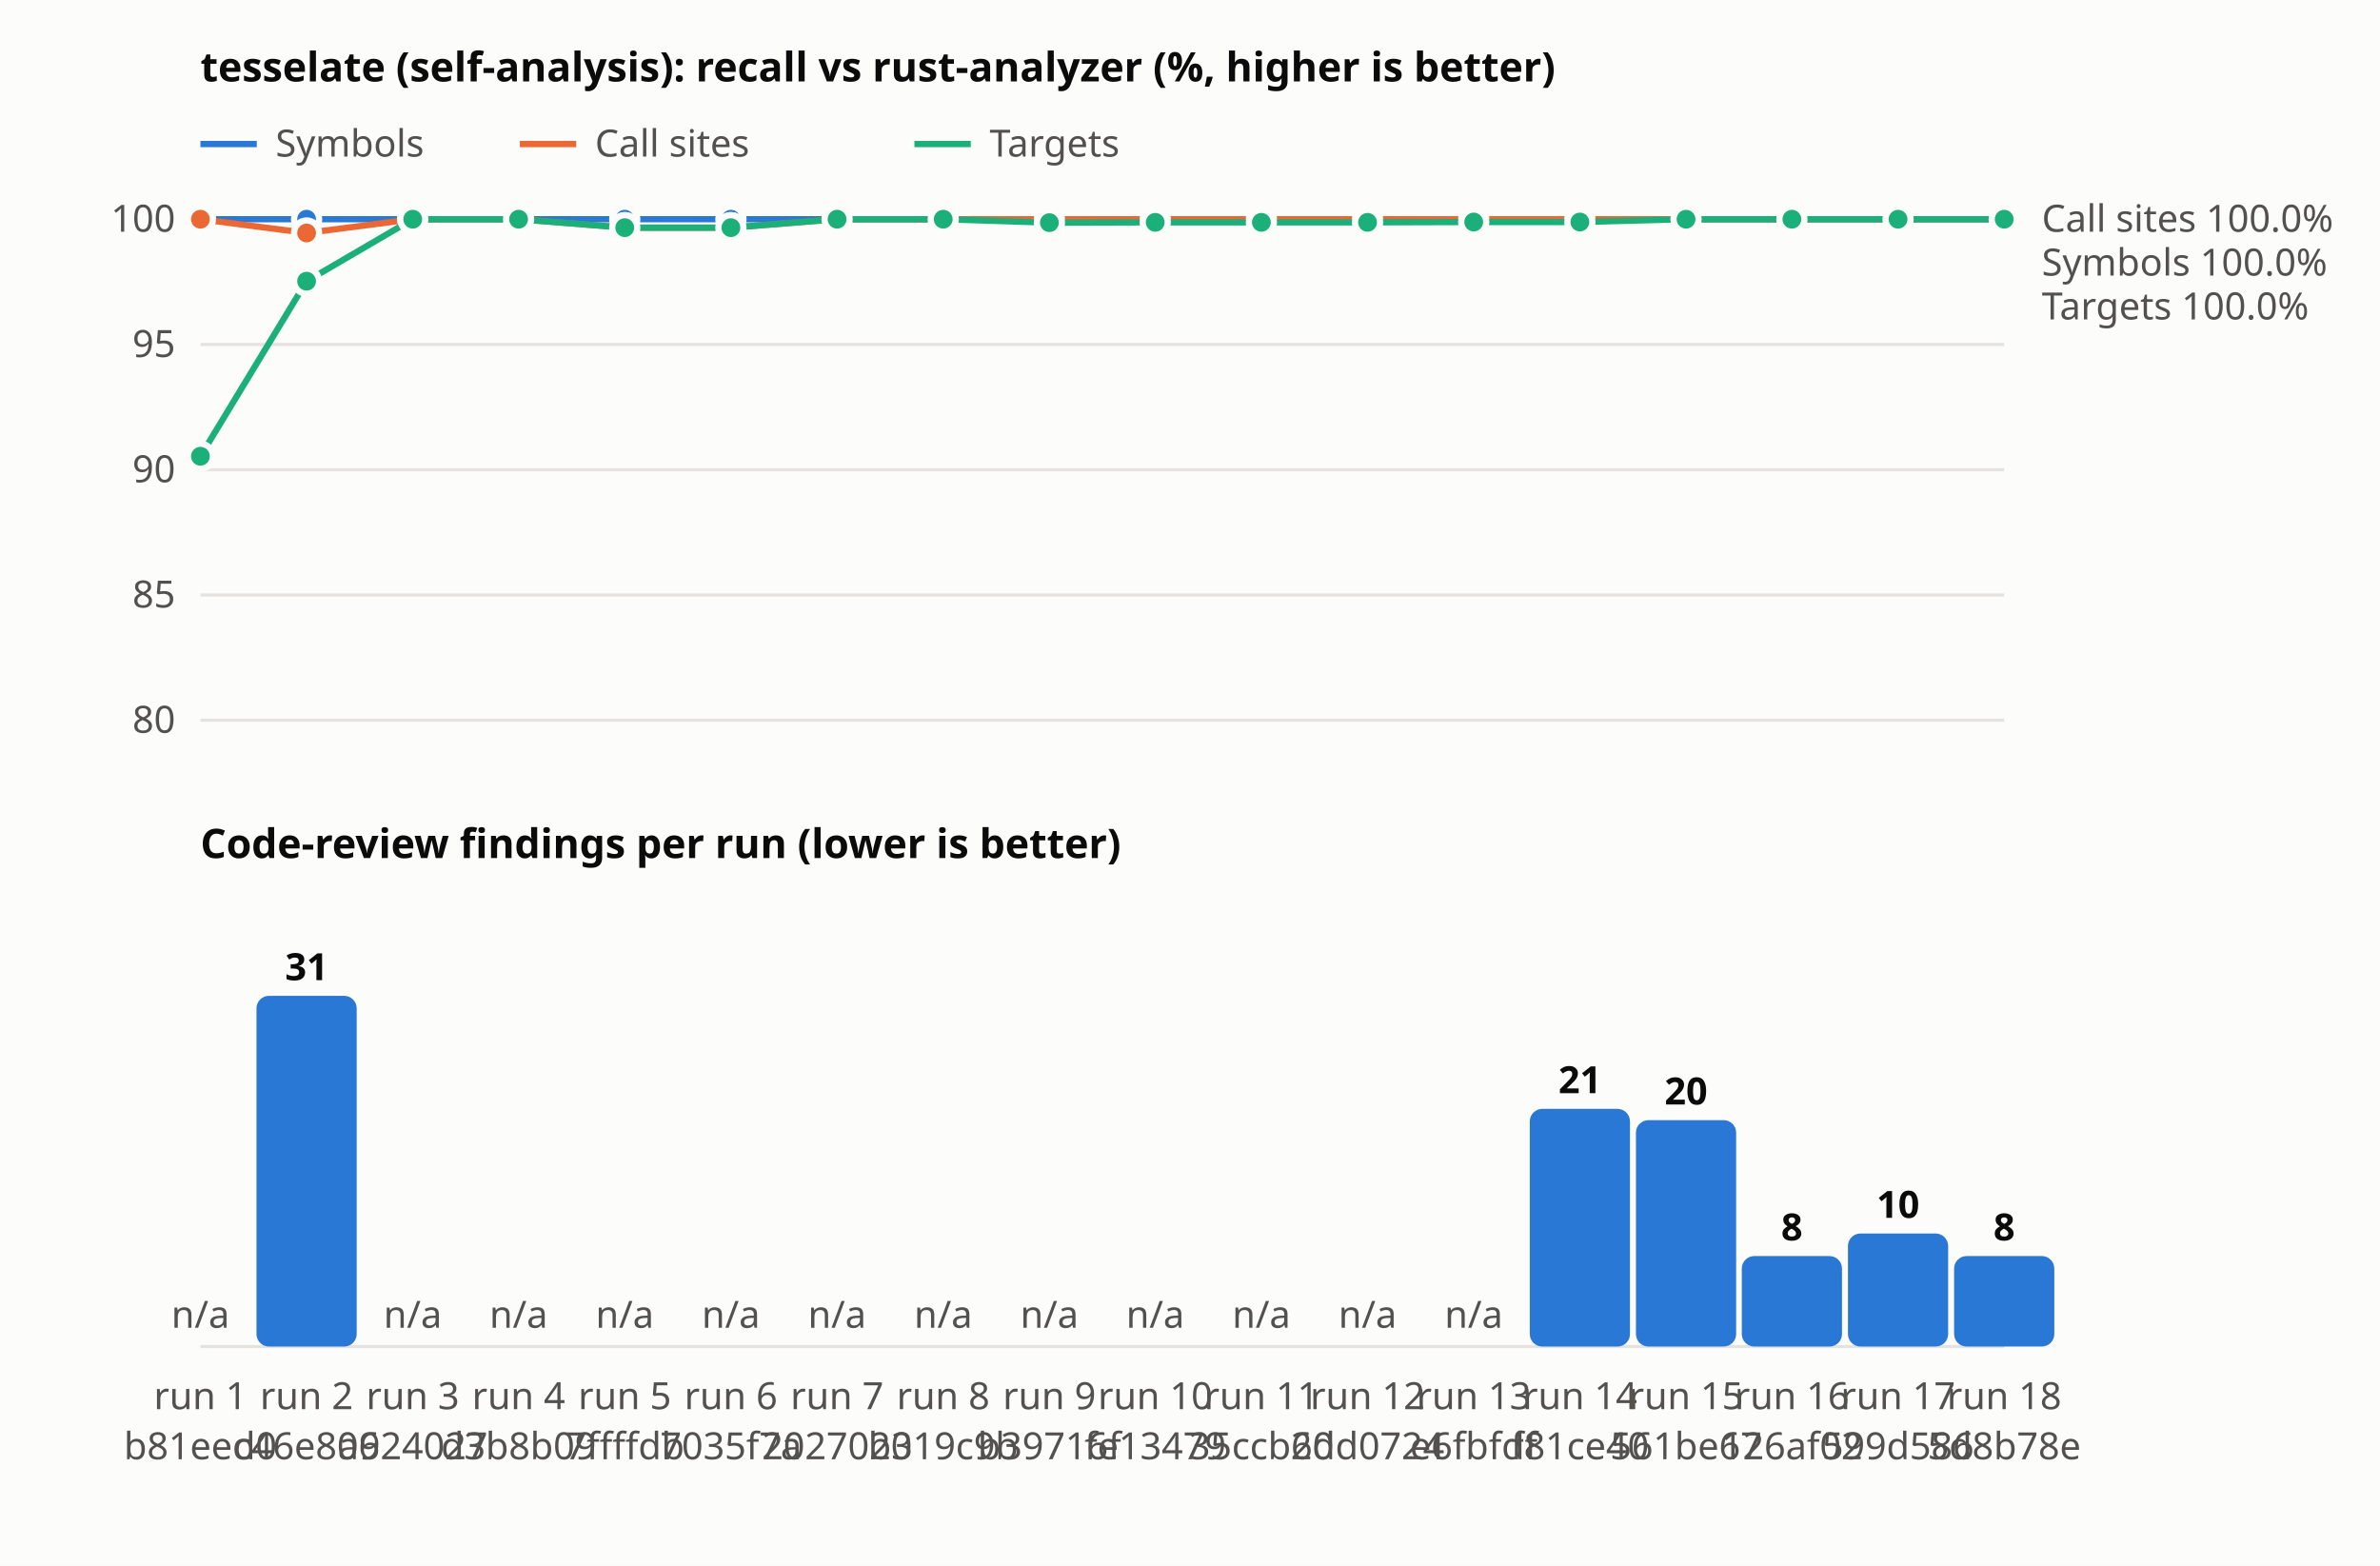
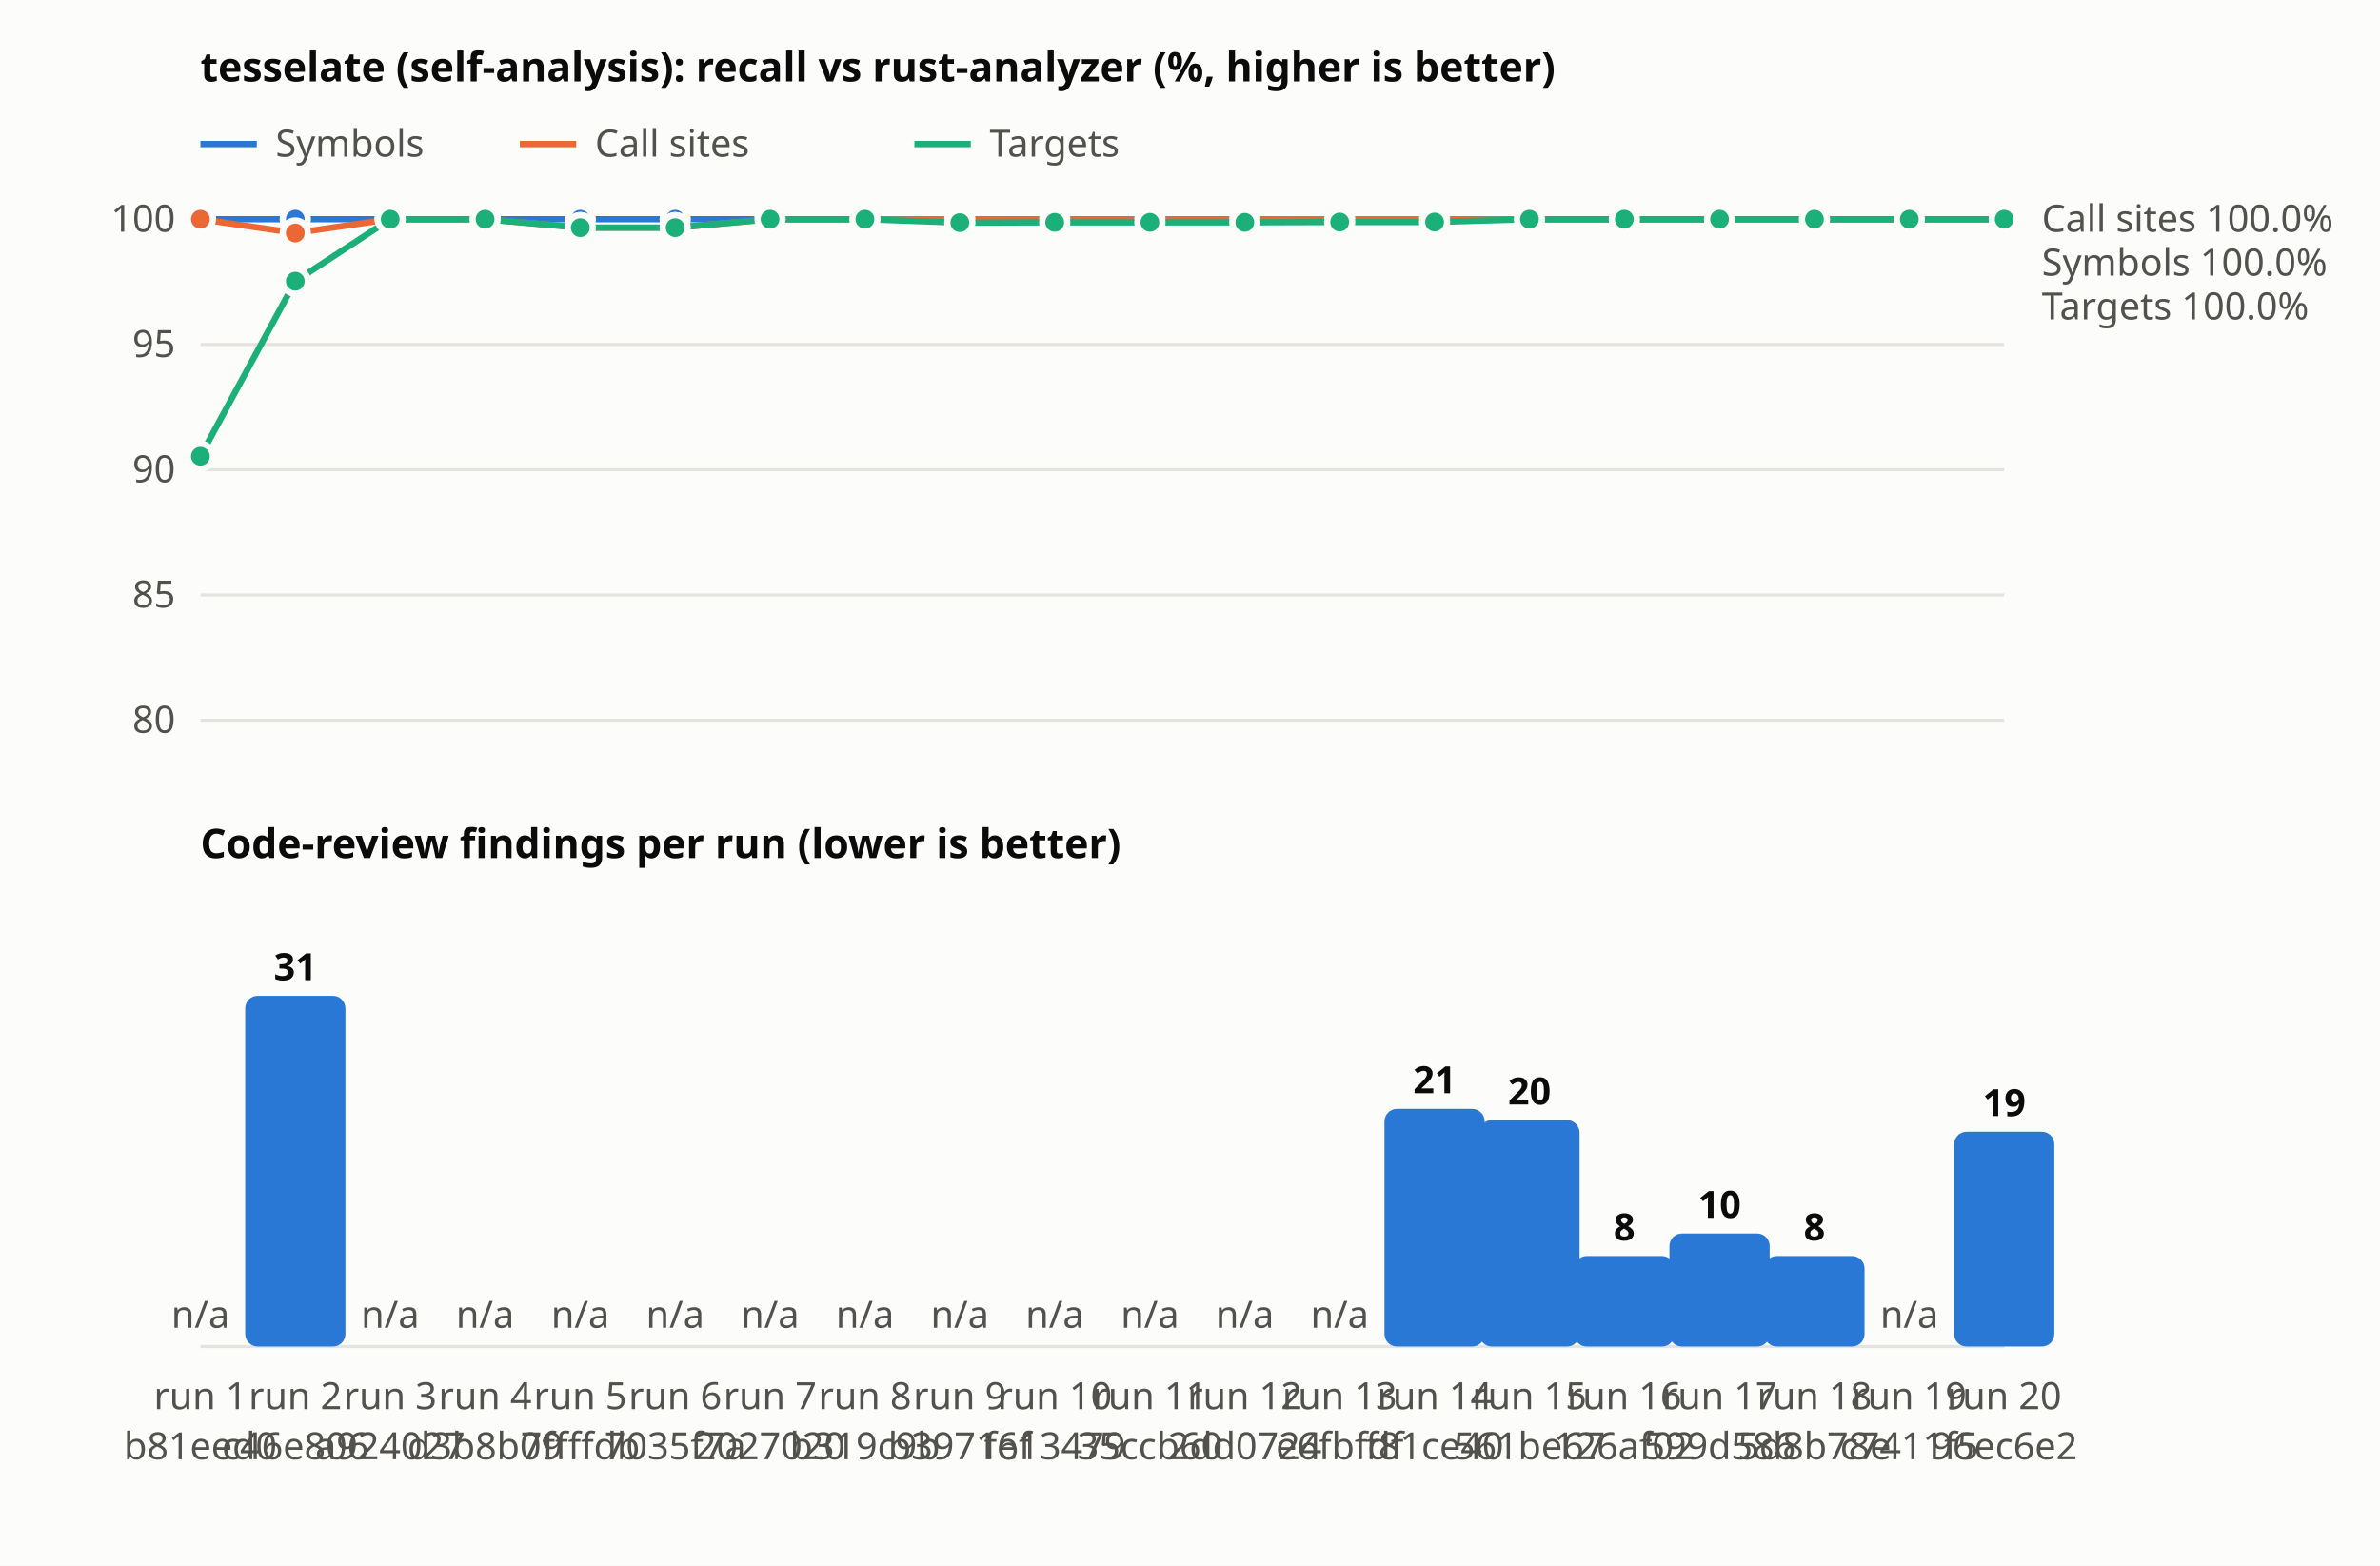
<svg xmlns="http://www.w3.org/2000/svg" viewBox="0 0 760 500" width="760" height="500" role="img" aria-labelledby="t d">
  <style>
.bg{fill:#fcfcfb} text{font:12px system-ui,sans-serif;fill:#52514e} .h{font-weight:600;fill:#0b0b0b;font-size:13px}
.v{fill:#0b0b0b;font-weight:600} .grid{stroke:#e4e3df;stroke-width:1} .ln{fill:none;stroke-width:2;stroke-linejoin:round}
.s1{stroke:#2a78d6} .s2{stroke:#eb6834} .s3{stroke:#1baf7a}
.d1{fill:#2a78d6} .d2{fill:#eb6834} .d3{fill:#1baf7a} .dot{stroke:#fcfcfb;stroke-width:2} .bar{fill:#2a78d6}
@media (prefers-color-scheme:dark){.bg{fill:#1a1a19} text{fill:#c3c2b7} .h,.v{fill:#fff} .grid{stroke:#34332f}
.s1{stroke:#3987e5} .s2{stroke:#d95926} .s3{stroke:#199e70} .d1{fill:#3987e5} .d2{fill:#d95926} .d3{fill:#199e70}
.dot{stroke:#1a1a19} .bar{fill:#3987e5}}
</style>
  <rect class="bg" width="760" height="500" />
  <text class="h" x="64" y="26">tesselate (self-analysis): recall vs rust-analyzer (%, higher is better)</text>
  <line class="ln s1" x1="64" x2="82" y1="46" y2="46" />
  <text x="88" y="50">Symbols</text>
  <line class="ln s2" x1="166" x2="184" y1="46" y2="46" />
  <text x="190" y="50">Call sites</text>
  <line class="ln s3" x1="292" x2="310" y1="46" y2="46" />
  <text x="316" y="50">Targets</text>
  <line class="grid" x1="64" x2="640" y1="230.0" y2="230.0" />
  <text x="56" y="234.0" text-anchor="end">80</text>
  <line class="grid" x1="64" x2="640" y1="190.0" y2="190.0" />
  <text x="56" y="194.0" text-anchor="end">85</text>
  <line class="grid" x1="64" x2="640" y1="150.0" y2="150.0" />
  <text x="56" y="154.0" text-anchor="end">90</text>
  <line class="grid" x1="64" x2="640" y1="110.0" y2="110.0" />
  <text x="56" y="114.0" text-anchor="end">95</text>
  <line class="grid" x1="64" x2="640" y1="70.0" y2="70.0" />
  <text x="56" y="74.0" text-anchor="end">100</text>
-   <polyline class="ln s1" points="64.0,70.0 97.9,70.0 131.8,70.0 165.6,70.0 199.5,70.0 233.4,70.0 267.3,70.0 301.2,70.0 335.1,70.0 368.9,70.0 402.8,70.0 436.7,70.0 470.6,70.0 504.5,70.0 538.4,70.0 572.2,70.0 606.1,70.0 640.0,70.0" />
+   <polyline class="ln s1" points="64.0,70.0 94.3,70.0 124.6,70.0 154.9,70.0 185.3,70.0 215.6,70.0 245.9,70.0 276.2,70.0 306.5,70.0 336.8,70.0 367.2,70.0 397.5,70.0 427.8,70.0 458.1,70.0 488.4,70.0 518.7,70.0 549.1,70.0 579.4,70.0 609.7,70.0 640.0,70.0" />
  <circle class="dot d1" cx="64.0" cy="70.0" r="4" />
-   <circle class="dot d1" cx="97.9" cy="70.0" r="4" />
-   <circle class="dot d1" cx="131.8" cy="70.0" r="4" />
-   <circle class="dot d1" cx="165.6" cy="70.0" r="4" />
-   <circle class="dot d1" cx="199.5" cy="70.0" r="4" />
-   <circle class="dot d1" cx="233.4" cy="70.0" r="4" />
-   <circle class="dot d1" cx="267.3" cy="70.0" r="4" />
-   <circle class="dot d1" cx="301.2" cy="70.0" r="4" />
-   <circle class="dot d1" cx="335.1" cy="70.0" r="4" />
-   <circle class="dot d1" cx="368.9" cy="70.0" r="4" />
-   <circle class="dot d1" cx="402.8" cy="70.0" r="4" />
-   <circle class="dot d1" cx="436.7" cy="70.0" r="4" />
-   <circle class="dot d1" cx="470.6" cy="70.0" r="4" />
-   <circle class="dot d1" cx="504.5" cy="70.0" r="4" />
-   <circle class="dot d1" cx="538.4" cy="70.0" r="4" />
-   <circle class="dot d1" cx="572.2" cy="70.0" r="4" />
-   <circle class="dot d1" cx="606.1" cy="70.0" r="4" />
+   <circle class="dot d1" cx="94.3" cy="70.0" r="4" />
+   <circle class="dot d1" cx="124.6" cy="70.0" r="4" />
+   <circle class="dot d1" cx="154.9" cy="70.0" r="4" />
+   <circle class="dot d1" cx="185.3" cy="70.0" r="4" />
+   <circle class="dot d1" cx="215.6" cy="70.0" r="4" />
+   <circle class="dot d1" cx="245.9" cy="70.0" r="4" />
+   <circle class="dot d1" cx="276.2" cy="70.0" r="4" />
+   <circle class="dot d1" cx="306.5" cy="70.0" r="4" />
+   <circle class="dot d1" cx="336.8" cy="70.0" r="4" />
+   <circle class="dot d1" cx="367.2" cy="70.0" r="4" />
+   <circle class="dot d1" cx="397.5" cy="70.0" r="4" />
+   <circle class="dot d1" cx="427.8" cy="70.0" r="4" />
+   <circle class="dot d1" cx="458.1" cy="70.0" r="4" />
+   <circle class="dot d1" cx="488.4" cy="70.0" r="4" />
+   <circle class="dot d1" cx="518.7" cy="70.0" r="4" />
+   <circle class="dot d1" cx="549.1" cy="70.0" r="4" />
+   <circle class="dot d1" cx="579.4" cy="70.0" r="4" />
+   <circle class="dot d1" cx="609.7" cy="70.0" r="4" />
  <circle class="dot d1" cx="640.0" cy="70.0" r="4" />
-   <polyline class="ln s2" points="64.0,70.0 97.9,74.4 131.8,70.0 165.6,70.0 199.5,72.7 233.4,72.7 267.3,70.0 301.2,70.0 335.1,70.0 368.9,70.0 402.8,70.0 436.7,70.0 470.6,70.0 504.5,70.0 538.4,70.0 572.2,70.0 606.1,70.0 640.0,70.0" />
+   <polyline class="ln s2" points="64.0,70.0 94.3,74.4 124.6,70.0 154.9,70.0 185.3,72.7 215.6,72.7 245.9,70.0 276.2,70.0 306.5,70.0 336.8,70.0 367.2,70.0 397.5,70.0 427.8,70.0 458.1,70.0 488.4,70.0 518.7,70.0 549.1,70.0 579.4,70.0 609.7,70.0 640.0,70.0" />
  <circle class="dot d2" cx="64.0" cy="70.0" r="4" />
-   <circle class="dot d2" cx="97.9" cy="74.4" r="4" />
-   <circle class="dot d2" cx="131.8" cy="70.0" r="4" />
-   <circle class="dot d2" cx="165.6" cy="70.0" r="4" />
-   <circle class="dot d2" cx="199.5" cy="72.7" r="4" />
-   <circle class="dot d2" cx="233.4" cy="72.7" r="4" />
-   <circle class="dot d2" cx="267.3" cy="70.0" r="4" />
-   <circle class="dot d2" cx="301.2" cy="70.0" r="4" />
-   <circle class="dot d2" cx="335.1" cy="70.0" r="4" />
-   <circle class="dot d2" cx="368.9" cy="70.0" r="4" />
-   <circle class="dot d2" cx="402.8" cy="70.0" r="4" />
-   <circle class="dot d2" cx="436.7" cy="70.0" r="4" />
-   <circle class="dot d2" cx="470.6" cy="70.0" r="4" />
-   <circle class="dot d2" cx="504.5" cy="70.0" r="4" />
-   <circle class="dot d2" cx="538.4" cy="70.0" r="4" />
-   <circle class="dot d2" cx="572.2" cy="70.0" r="4" />
-   <circle class="dot d2" cx="606.1" cy="70.0" r="4" />
+   <circle class="dot d2" cx="94.3" cy="74.4" r="4" />
+   <circle class="dot d2" cx="124.6" cy="70.0" r="4" />
+   <circle class="dot d2" cx="154.9" cy="70.0" r="4" />
+   <circle class="dot d2" cx="185.3" cy="72.7" r="4" />
+   <circle class="dot d2" cx="215.6" cy="72.7" r="4" />
+   <circle class="dot d2" cx="245.9" cy="70.0" r="4" />
+   <circle class="dot d2" cx="276.2" cy="70.0" r="4" />
+   <circle class="dot d2" cx="306.5" cy="70.0" r="4" />
+   <circle class="dot d2" cx="336.8" cy="70.0" r="4" />
+   <circle class="dot d2" cx="367.2" cy="70.0" r="4" />
+   <circle class="dot d2" cx="397.5" cy="70.0" r="4" />
+   <circle class="dot d2" cx="427.8" cy="70.0" r="4" />
+   <circle class="dot d2" cx="458.1" cy="70.0" r="4" />
+   <circle class="dot d2" cx="488.4" cy="70.0" r="4" />
+   <circle class="dot d2" cx="518.7" cy="70.0" r="4" />
+   <circle class="dot d2" cx="549.1" cy="70.0" r="4" />
+   <circle class="dot d2" cx="579.4" cy="70.0" r="4" />
+   <circle class="dot d2" cx="609.7" cy="70.0" r="4" />
  <circle class="dot d2" cx="640.0" cy="70.0" r="4" />
-   <polyline class="ln s3" points="64.0,145.7 97.9,89.8 131.8,70.0 165.6,70.0 199.5,72.7 233.4,72.7 267.3,70.0 301.2,70.0 335.1,71.1 368.9,71.0 402.8,71.0 436.7,71.0 470.6,70.9 504.5,70.9 538.4,70.0 572.2,70.0 606.1,70.0 640.0,70.0" />
+   <polyline class="ln s3" points="64.0,145.7 94.3,89.8 124.6,70.0 154.9,70.0 185.3,72.7 215.6,72.7 245.9,70.0 276.2,70.0 306.5,71.1 336.8,71.0 367.2,71.0 397.5,71.0 427.8,70.9 458.1,70.9 488.4,70.0 518.7,70.0 549.1,70.0 579.4,70.0 609.7,70.0 640.0,70.0" />
  <circle class="dot d3" cx="64.0" cy="145.7" r="4" />
-   <circle class="dot d3" cx="97.9" cy="89.8" r="4" />
-   <circle class="dot d3" cx="131.8" cy="70.0" r="4" />
-   <circle class="dot d3" cx="165.6" cy="70.0" r="4" />
-   <circle class="dot d3" cx="199.5" cy="72.7" r="4" />
-   <circle class="dot d3" cx="233.4" cy="72.7" r="4" />
-   <circle class="dot d3" cx="267.3" cy="70.0" r="4" />
-   <circle class="dot d3" cx="301.2" cy="70.0" r="4" />
-   <circle class="dot d3" cx="335.1" cy="71.1" r="4" />
-   <circle class="dot d3" cx="368.9" cy="71.0" r="4" />
-   <circle class="dot d3" cx="402.8" cy="71.0" r="4" />
-   <circle class="dot d3" cx="436.7" cy="71.0" r="4" />
-   <circle class="dot d3" cx="470.6" cy="70.9" r="4" />
-   <circle class="dot d3" cx="504.5" cy="70.9" r="4" />
-   <circle class="dot d3" cx="538.4" cy="70.0" r="4" />
-   <circle class="dot d3" cx="572.2" cy="70.0" r="4" />
-   <circle class="dot d3" cx="606.1" cy="70.0" r="4" />
+   <circle class="dot d3" cx="94.3" cy="89.8" r="4" />
+   <circle class="dot d3" cx="124.6" cy="70.0" r="4" />
+   <circle class="dot d3" cx="154.9" cy="70.0" r="4" />
+   <circle class="dot d3" cx="185.3" cy="72.7" r="4" />
+   <circle class="dot d3" cx="215.6" cy="72.7" r="4" />
+   <circle class="dot d3" cx="245.9" cy="70.0" r="4" />
+   <circle class="dot d3" cx="276.2" cy="70.0" r="4" />
+   <circle class="dot d3" cx="306.5" cy="71.1" r="4" />
+   <circle class="dot d3" cx="336.8" cy="71.0" r="4" />
+   <circle class="dot d3" cx="367.2" cy="71.0" r="4" />
+   <circle class="dot d3" cx="397.5" cy="71.0" r="4" />
+   <circle class="dot d3" cx="427.8" cy="70.9" r="4" />
+   <circle class="dot d3" cx="458.1" cy="70.9" r="4" />
+   <circle class="dot d3" cx="488.4" cy="70.0" r="4" />
+   <circle class="dot d3" cx="518.7" cy="70.0" r="4" />
+   <circle class="dot d3" cx="549.1" cy="70.0" r="4" />
+   <circle class="dot d3" cx="579.4" cy="70.0" r="4" />
+   <circle class="dot d3" cx="609.7" cy="70.0" r="4" />
  <circle class="dot d3" cx="640.0" cy="70.0" r="4" />
  <text x="652" y="74.0">Call sites 100.0%</text>
  <text x="652" y="88.0">Symbols 100.0%</text>
  <text x="652" y="102.0">Targets 100.0%</text>
  <text class="h" x="64" y="274">Code-review findings per run (lower is better)</text>
  <line class="grid" x1="64" x2="640" y1="430" y2="430" />
  <text x="64.0" y="424" text-anchor="middle">n/a</text>
-   <rect class="bar" x="81.9" y="318.0" width="32" height="112.0" rx="4" />
-   <text class="v" x="97.9" y="313.0" text-anchor="middle">31</text>
-   <text x="131.8" y="424" text-anchor="middle">n/a</text>
-   <text x="165.6" y="424" text-anchor="middle">n/a</text>
-   <text x="199.5" y="424" text-anchor="middle">n/a</text>
-   <text x="233.4" y="424" text-anchor="middle">n/a</text>
-   <text x="267.3" y="424" text-anchor="middle">n/a</text>
-   <text x="301.2" y="424" text-anchor="middle">n/a</text>
-   <text x="335.1" y="424" text-anchor="middle">n/a</text>
-   <text x="368.9" y="424" text-anchor="middle">n/a</text>
-   <text x="402.8" y="424" text-anchor="middle">n/a</text>
-   <text x="436.7" y="424" text-anchor="middle">n/a</text>
-   <text x="470.6" y="424" text-anchor="middle">n/a</text>
-   <rect class="bar" x="488.5" y="354.1" width="32" height="75.9" rx="4" />
-   <text class="v" x="504.5" y="349.1" text-anchor="middle">21</text>
-   <rect class="bar" x="522.4" y="357.7" width="32" height="72.3" rx="4" />
-   <text class="v" x="538.4" y="352.7" text-anchor="middle">20</text>
-   <rect class="bar" x="556.2" y="401.1" width="32" height="28.9" rx="4" />
-   <text class="v" x="572.2" y="396.1" text-anchor="middle">8</text>
-   <rect class="bar" x="590.1" y="393.9" width="32" height="36.1" rx="4" />
-   <text class="v" x="606.1" y="388.9" text-anchor="middle">10</text>
-   <rect class="bar" x="624.0" y="401.1" width="32" height="28.9" rx="4" />
-   <text class="v" x="640.0" y="396.1" text-anchor="middle">8</text>
+   <rect class="bar" x="78.3" y="318.0" width="32" height="112.0" rx="4" />
+   <text class="v" x="94.3" y="313.0" text-anchor="middle">31</text>
+   <text x="124.6" y="424" text-anchor="middle">n/a</text>
+   <text x="154.9" y="424" text-anchor="middle">n/a</text>
+   <text x="185.3" y="424" text-anchor="middle">n/a</text>
+   <text x="215.6" y="424" text-anchor="middle">n/a</text>
+   <text x="245.9" y="424" text-anchor="middle">n/a</text>
+   <text x="276.2" y="424" text-anchor="middle">n/a</text>
+   <text x="306.5" y="424" text-anchor="middle">n/a</text>
+   <text x="336.8" y="424" text-anchor="middle">n/a</text>
+   <text x="367.2" y="424" text-anchor="middle">n/a</text>
+   <text x="397.5" y="424" text-anchor="middle">n/a</text>
+   <text x="427.8" y="424" text-anchor="middle">n/a</text>
+   <rect class="bar" x="442.1" y="354.1" width="32" height="75.9" rx="4" />
+   <text class="v" x="458.1" y="349.1" text-anchor="middle">21</text>
+   <rect class="bar" x="472.4" y="357.7" width="32" height="72.3" rx="4" />
+   <text class="v" x="488.4" y="352.7" text-anchor="middle">20</text>
+   <rect class="bar" x="502.7" y="401.1" width="32" height="28.9" rx="4" />
+   <text class="v" x="518.7" y="396.1" text-anchor="middle">8</text>
+   <rect class="bar" x="533.1" y="393.9" width="32" height="36.1" rx="4" />
+   <text class="v" x="549.1" y="388.9" text-anchor="middle">10</text>
+   <rect class="bar" x="563.4" y="401.1" width="32" height="28.9" rx="4" />
+   <text class="v" x="579.4" y="396.1" text-anchor="middle">8</text>
+   <text x="609.7" y="424" text-anchor="middle">n/a</text>
+   <rect class="bar" x="624.0" y="361.4" width="32" height="68.6" rx="4" />
+   <text class="v" x="640.0" y="356.4" text-anchor="middle">19</text>
  <text x="64.0" y="450" text-anchor="middle">run 1</text>
  <text x="64.0" y="466" text-anchor="middle">b81eed0</text>
-   <text x="97.9" y="450" text-anchor="middle">run 2</text>
-   <text x="97.9" y="466" text-anchor="middle">c46e806</text>
-   <text x="131.8" y="450" text-anchor="middle">run 3</text>
-   <text x="131.8" y="466" text-anchor="middle">a924027</text>
-   <text x="165.6" y="450" text-anchor="middle">run 4</text>
-   <text x="165.6" y="466" text-anchor="middle">d3b8b09</text>
-   <text x="199.5" y="450" text-anchor="middle">run 5</text>
-   <text x="199.5" y="466" text-anchor="middle">7ffffdb</text>
-   <text x="233.4" y="450" text-anchor="middle">run 6</text>
-   <text x="233.4" y="466" text-anchor="middle">7035f7a</text>
-   <text x="267.3" y="450" text-anchor="middle">run 7</text>
-   <text x="267.3" y="466" text-anchor="middle">2027020</text>
-   <text x="301.2" y="450" text-anchor="middle">run 8</text>
-   <text x="301.2" y="466" text-anchor="middle">b319c9b</text>
-   <text x="335.1" y="450" text-anchor="middle">run 9</text>
-   <text x="335.1" y="466" text-anchor="middle">b39716f</text>
-   <text x="368.9" y="450" text-anchor="middle">run 10</text>
-   <text x="368.9" y="466" text-anchor="middle">fe13479</text>
-   <text x="402.8" y="450" text-anchor="middle">run 11</text>
-   <text x="402.8" y="466" text-anchor="middle">35ccb60</text>
-   <text x="436.7" y="450" text-anchor="middle">run 12</text>
-   <text x="436.7" y="466" text-anchor="middle">2dd0724</text>
-   <text x="470.6" y="450" text-anchor="middle">run 13</text>
-   <text x="470.6" y="466" text-anchor="middle">e6fbfdf</text>
-   <text x="504.5" y="450" text-anchor="middle">run 14</text>
-   <text x="504.5" y="466" text-anchor="middle">f81ce40</text>
-   <text x="538.4" y="450" text-anchor="middle">run 15</text>
-   <text x="538.4" y="466" text-anchor="middle">561be67</text>
-   <text x="572.2" y="450" text-anchor="middle">run 16</text>
-   <text x="572.2" y="466" text-anchor="middle">126af02</text>
-   <text x="606.1" y="450" text-anchor="middle">run 17</text>
-   <text x="606.1" y="466" text-anchor="middle">599d586</text>
-   <text x="640.0" y="450" text-anchor="middle">run 18</text>
-   <text x="640.0" y="466" text-anchor="middle">5d8b78e</text>
+   <text x="94.3" y="450" text-anchor="middle">run 2</text>
+   <text x="94.3" y="466" text-anchor="middle">c46e806</text>
+   <text x="124.6" y="450" text-anchor="middle">run 3</text>
+   <text x="124.6" y="466" text-anchor="middle">a924027</text>
+   <text x="154.9" y="450" text-anchor="middle">run 4</text>
+   <text x="154.9" y="466" text-anchor="middle">d3b8b09</text>
+   <text x="185.3" y="450" text-anchor="middle">run 5</text>
+   <text x="185.3" y="466" text-anchor="middle">7ffffdb</text>
+   <text x="215.6" y="450" text-anchor="middle">run 6</text>
+   <text x="215.6" y="466" text-anchor="middle">7035f7a</text>
+   <text x="245.9" y="450" text-anchor="middle">run 7</text>
+   <text x="245.9" y="466" text-anchor="middle">2027020</text>
+   <text x="276.2" y="450" text-anchor="middle">run 8</text>
+   <text x="276.2" y="466" text-anchor="middle">b319c9b</text>
+   <text x="306.5" y="450" text-anchor="middle">run 9</text>
+   <text x="306.5" y="466" text-anchor="middle">b39716f</text>
+   <text x="336.8" y="450" text-anchor="middle">run 10</text>
+   <text x="336.8" y="466" text-anchor="middle">fe13479</text>
+   <text x="367.2" y="450" text-anchor="middle">run 11</text>
+   <text x="367.2" y="466" text-anchor="middle">35ccb60</text>
+   <text x="397.5" y="450" text-anchor="middle">run 12</text>
+   <text x="397.5" y="466" text-anchor="middle">2dd0724</text>
+   <text x="427.8" y="450" text-anchor="middle">run 13</text>
+   <text x="427.8" y="466" text-anchor="middle">e6fbfdf</text>
+   <text x="458.1" y="450" text-anchor="middle">run 14</text>
+   <text x="458.1" y="466" text-anchor="middle">f81ce40</text>
+   <text x="488.4" y="450" text-anchor="middle">run 15</text>
+   <text x="488.4" y="466" text-anchor="middle">561be67</text>
+   <text x="518.7" y="450" text-anchor="middle">run 16</text>
+   <text x="518.7" y="466" text-anchor="middle">126af02</text>
+   <text x="549.1" y="450" text-anchor="middle">run 17</text>
+   <text x="549.1" y="466" text-anchor="middle">599d586</text>
+   <text x="579.4" y="450" text-anchor="middle">run 18</text>
+   <text x="579.4" y="466" text-anchor="middle">5d8b78e</text>
+   <text x="609.7" y="450" text-anchor="middle">run 19</text>
+   <text x="609.7" y="466" text-anchor="middle">c7411f5</text>
+   <text x="640.0" y="450" text-anchor="middle">run 20</text>
+   <text x="640.0" y="466" text-anchor="middle">96ec6e2</text>
</svg>
